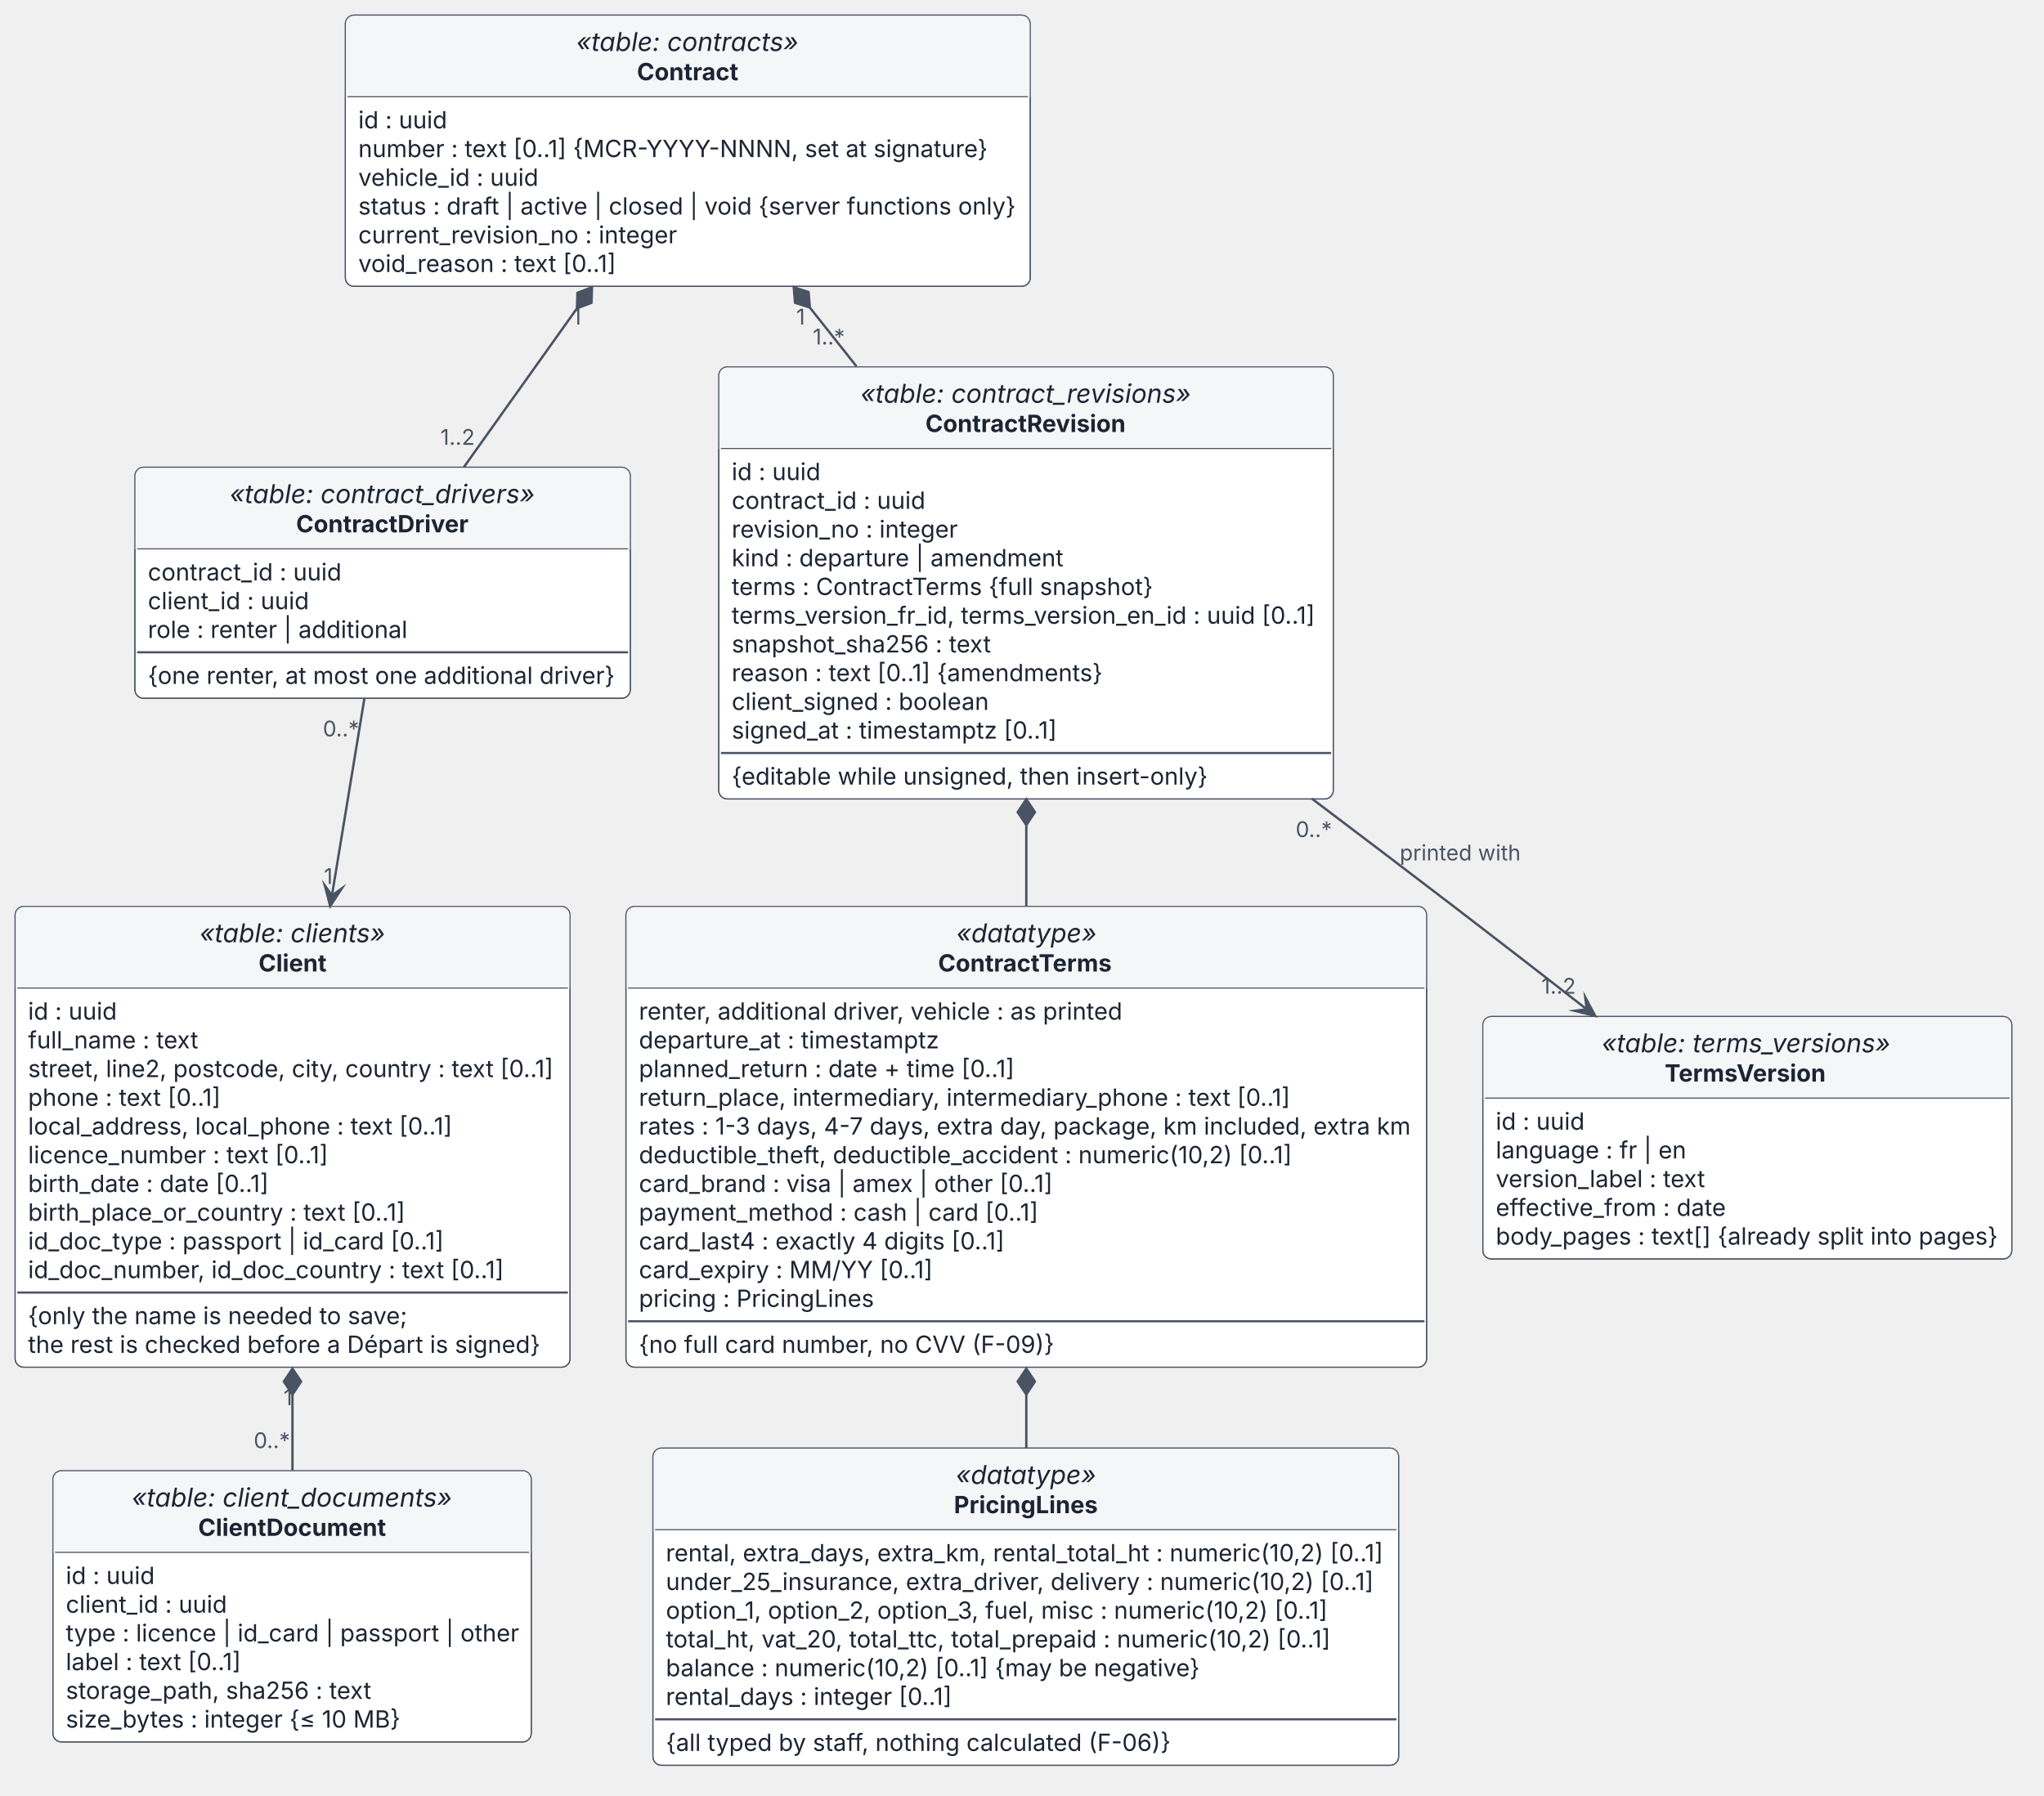
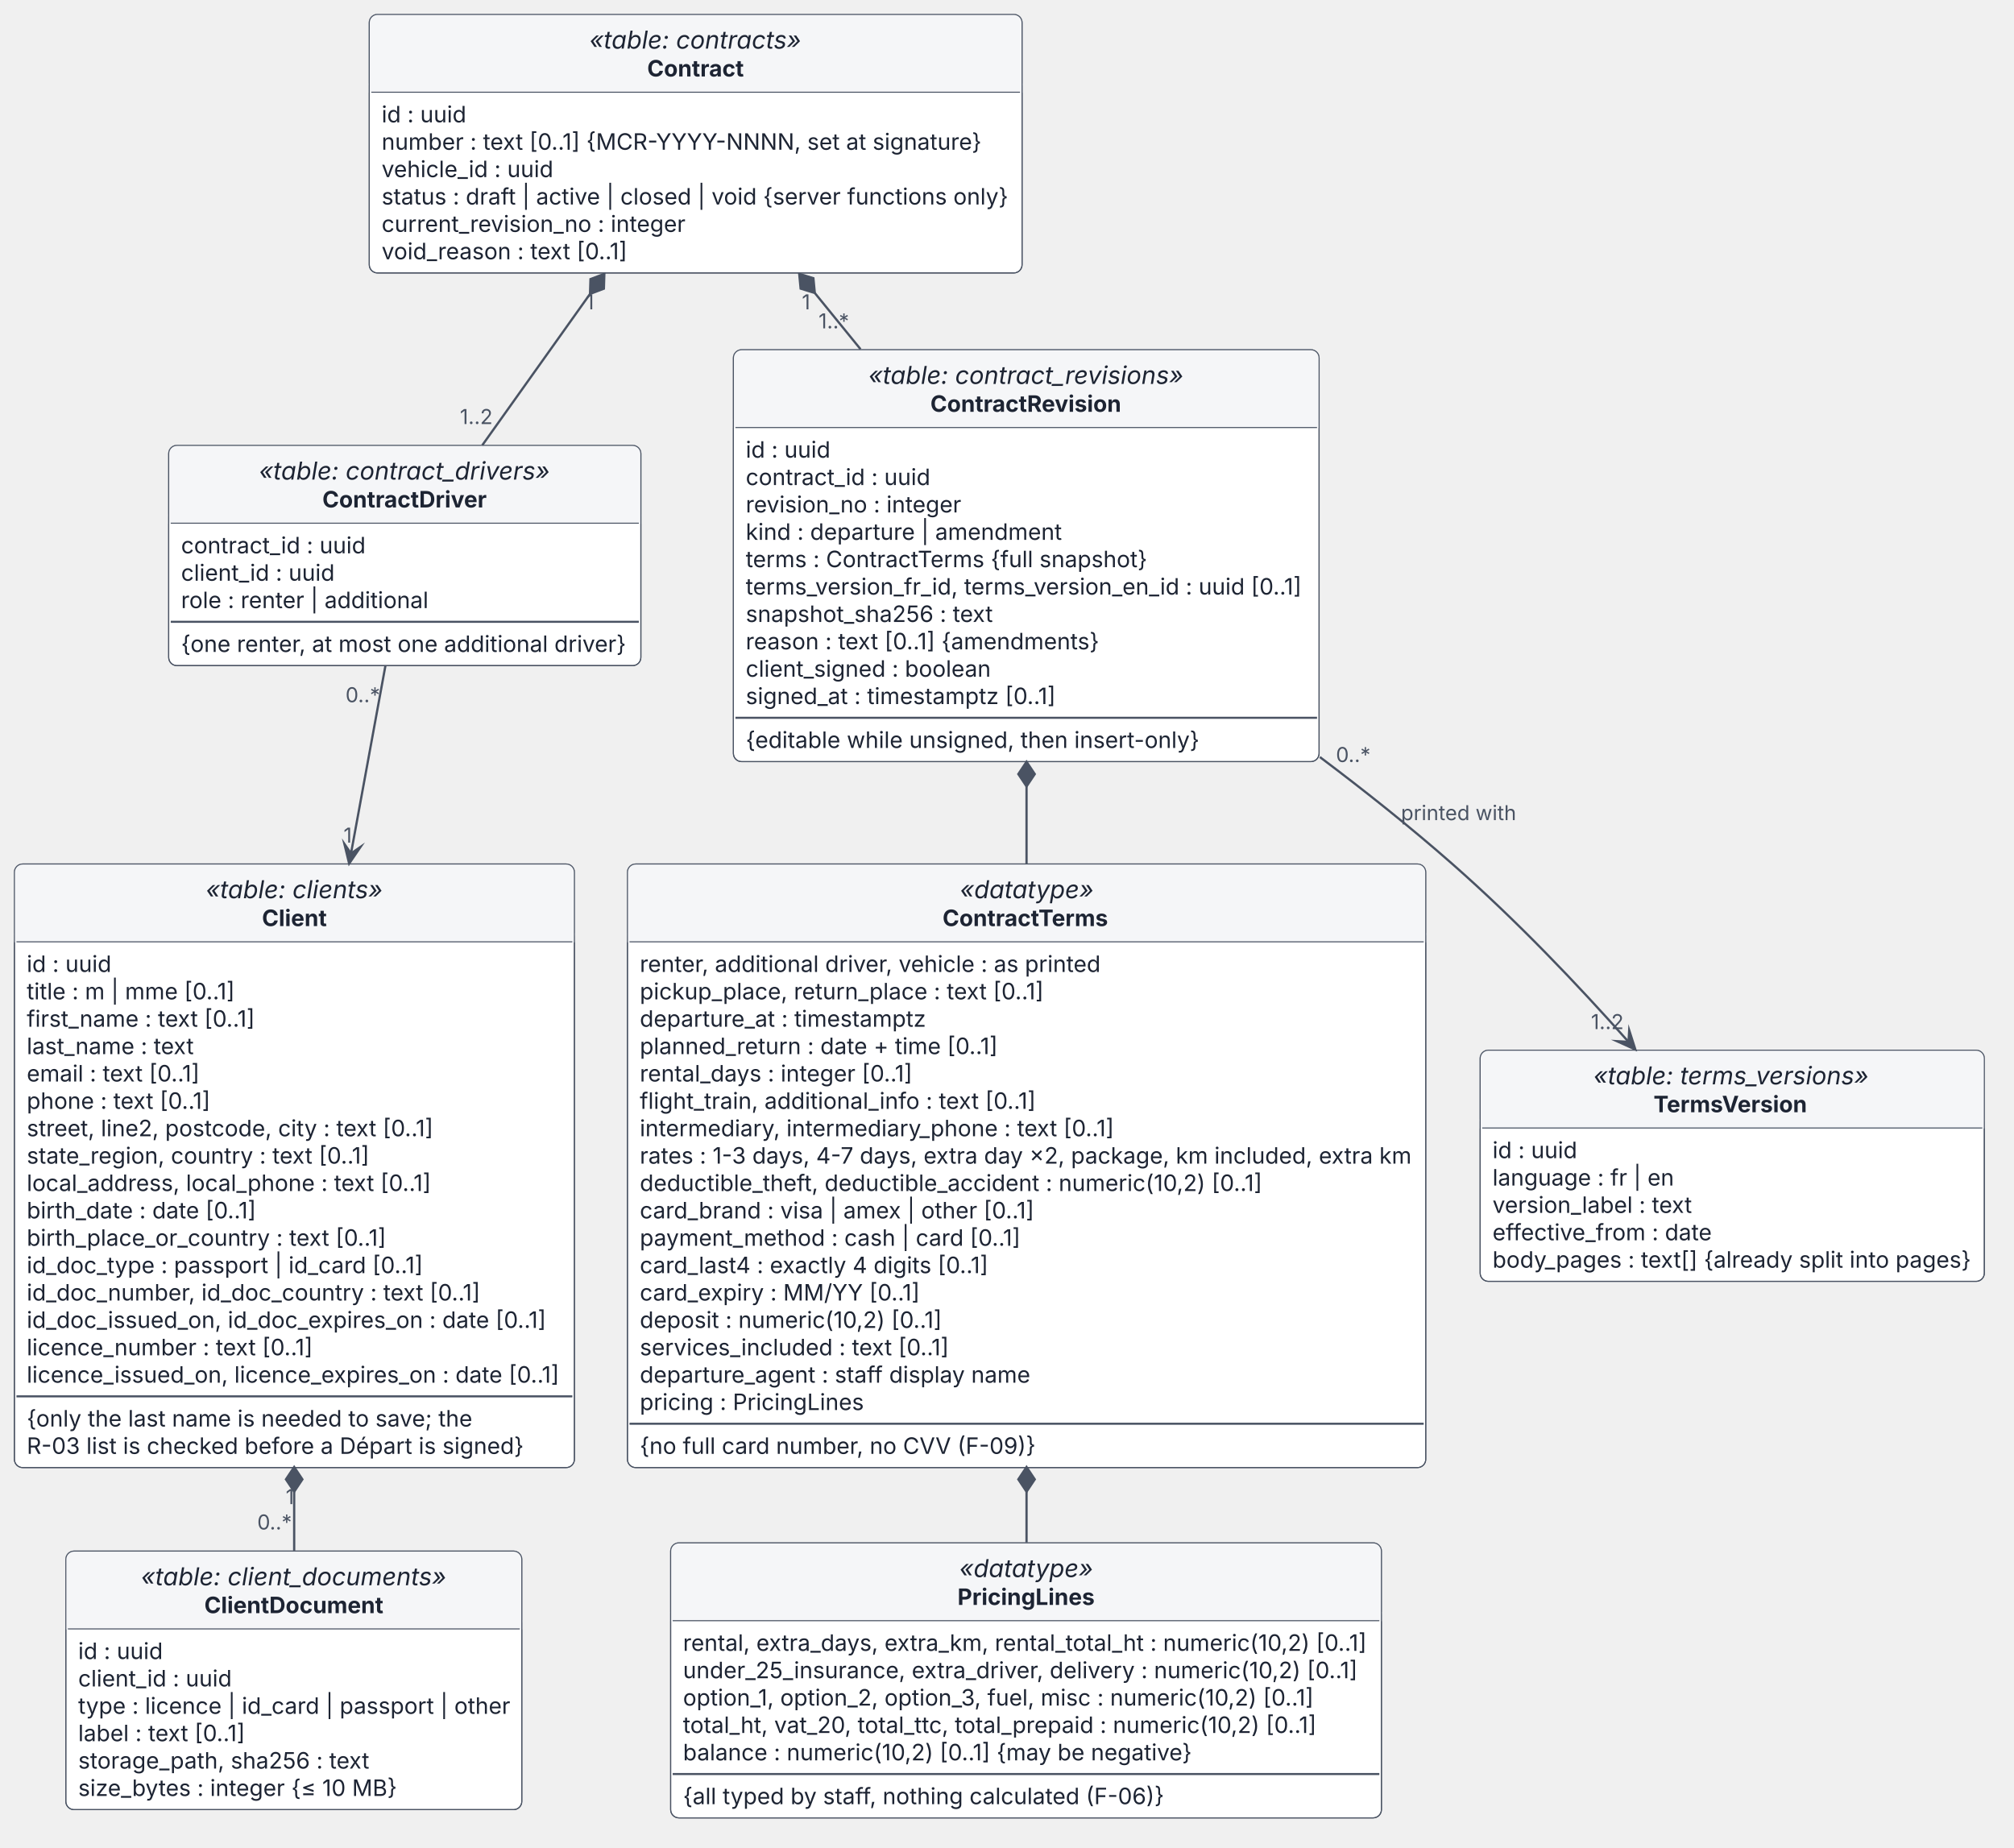
- <svg xmlns="http://www.w3.org/2000/svg" version="1.1" data-diagram-type="CLASS" style="width:947px;height:832px;background:#FFFFFF;" width="947px" height="832px" viewBox="0 0 947 832" zoomAndPan="magnify" preserveAspectRatio="none" contentStyleType="text/css">
+ <svg xmlns="http://www.w3.org/2000/svg" version="1.1" data-diagram-type="CLASS" style="width:979px;height:898px;background:#FFFFFF;" width="979px" height="898px" viewBox="0 0 979 898" zoomAndPan="magnify" preserveAspectRatio="none" contentStyleType="text/css">
  <defs />
  <g font-family="sans-serif" lengthAdjust="spacing">
    <g class="entity" data-qualified-name="Client" id="ent0001" data-source-line="9">
-       <rect x="7" y="420" width="257.11" height="213.544" fill="#FFF" style="stroke:#4A5363;stroke-width:0.5;" rx="4" ry="4" />
-       <rect x="7" y="420" width="257.11" height="37.829" fill="#F5F6F8" style="stroke:#F5F6F8;stroke-width:0.5;" rx="4" ry="4" />
-       <rect x="7" y="453.829" width="257.11" height="4" fill="#F5F6F8" style="stroke:#F5F6F8;stroke-width:0.5;" />
-       <rect x="7" y="420" width="257.11" height="213.544" fill="none" style="stroke:#4A5363;stroke-width:0.5;" rx="4" ry="4" />
-       <text x="92.436" y="436.625" fill="#1D2433" font-size="12" textLength="86.238" font-style="italic" font-family="Inter">«table: clients»</text>
-       <text x="119.791" y="450.176" fill="#1D2433" font-size="11" textLength="31.528" font-weight="700" font-family="Inter">Client</text>
-       <line x1="8" y1="457.829" x2="263.11" y2="457.829" style="stroke:#4A5363;stroke-width:0.5;" />
+       <rect x="7" y="420" width="272.219" height="293.401" fill="#FFF" style="stroke:#4A5363;stroke-width:0.5;" rx="4" ry="4" />
+       <rect x="7" y="420" width="272.219" height="37.829" fill="#F5F6F8" style="stroke:#F5F6F8;stroke-width:0.5;" rx="4" ry="4" />
+       <rect x="7" y="453.829" width="272.219" height="4" fill="#F5F6F8" style="stroke:#F5F6F8;stroke-width:0.5;" />
+       <rect x="7" y="420" width="272.219" height="293.401" fill="none" style="stroke:#4A5363;stroke-width:0.5;" rx="4" ry="4" />
+       <text x="99.99" y="436.625" fill="#1D2433" font-size="12" textLength="86.238" font-style="italic" font-family="Inter">«table: clients»</text>
+       <text x="127.345" y="450.176" fill="#1D2433" font-size="11" textLength="31.528" font-weight="700" font-family="Inter">Client</text>
+       <line x1="8" y1="457.829" x2="278.219" y2="457.829" style="stroke:#4A5363;stroke-width:0.5;" />
      <text x="13" y="472.485" fill="#1D2433" font-size="11" textLength="41.164" font-family="Inter">id : uuid</text>
-       <text x="13" y="485.795" fill="#1D2433" font-size="11" textLength="78.617" font-family="Inter">full_name : text</text>
-       <text x="13" y="499.104" fill="#1D2433" font-size="11" textLength="245.11" font-family="Inter">street, line2, postcode, city, country : text [0..1]</text>
-       <text x="13" y="512.414" fill="#1D2433" font-size="11" textLength="90.589" font-family="Inter">phone : text [0..1]</text>
-       <text x="13" y="525.724" fill="#1D2433" font-size="11" textLength="197.468" font-family="Inter">local_address, local_phone : text [0..1]</text>
-       <text x="13" y="539.033" fill="#1D2433" font-size="11" textLength="140.008" font-family="Inter">licence_number : text [0..1]</text>
-       <text x="13" y="552.343" fill="#1D2433" font-size="11" textLength="112.734" font-family="Inter">birth_date : date [0..1]</text>
-       <text x="13" y="565.652" fill="#1D2433" font-size="11" textLength="175.35" font-family="Inter">birth_place_or_country : text [0..1]</text>
-       <text x="13" y="578.962" fill="#1D2433" font-size="11" textLength="193.397" font-family="Inter">id_doc_type : passport | id_card [0..1]</text>
-       <text x="13" y="592.271" fill="#1D2433" font-size="11" textLength="221.934" font-family="Inter">id_doc_number, id_doc_country : text [0..1]</text>
-       <line x1="8" y1="598.925" x2="263.11" y2="598.925" style="stroke:#4A5363;stroke-width:1;" />
-       <text x="13" y="613.581" fill="#1D2433" font-size="11" textLength="176.204" font-family="Inter">{only the name is needed to save;</text>
-       <text x="13" y="626.891" fill="#1D2433" font-size="11" textLength="237.939" font-family="Inter">the rest is checked before a Départ is signed}</text>
+       <text x="13" y="485.795" fill="#1D2433" font-size="11" textLength="102.33" font-family="Inter">title : m | mme [0..1]</text>
+       <text x="13" y="499.104" fill="#1D2433" font-size="11" textLength="111.864" font-family="Inter">first_name : text [0..1]</text>
+       <text x="13" y="512.414" fill="#1D2433" font-size="11" textLength="80.958" font-family="Inter">last_name : text</text>
+       <text x="13" y="525.724" fill="#1D2433" font-size="11" textLength="85.395" font-family="Inter">email : text [0..1]</text>
+       <text x="13" y="539.033" fill="#1D2433" font-size="11" textLength="90.589" font-family="Inter">phone : text [0..1]</text>
+       <text x="13" y="552.343" fill="#1D2433" font-size="11" textLength="199.042" font-family="Inter">street, line2, postcode, city : text [0..1]</text>
+       <text x="13" y="565.652" fill="#1D2433" font-size="11" textLength="167.578" font-family="Inter">state_region, country : text [0..1]</text>
+       <text x="13" y="578.962" fill="#1D2433" font-size="11" textLength="197.468" font-family="Inter">local_address, local_phone : text [0..1]</text>
+       <text x="13" y="592.271" fill="#1D2433" font-size="11" textLength="112.734" font-family="Inter">birth_date : date [0..1]</text>
+       <text x="13" y="605.581" fill="#1D2433" font-size="11" textLength="175.35" font-family="Inter">birth_place_or_country : text [0..1]</text>
+       <text x="13" y="618.891" fill="#1D2433" font-size="11" textLength="193.397" font-family="Inter">id_doc_type : passport | id_card [0..1]</text>
+       <text x="13" y="632.2" fill="#1D2433" font-size="11" textLength="221.934" font-family="Inter">id_doc_number, id_doc_country : text [0..1]</text>
+       <text x="13" y="645.51" fill="#1D2433" font-size="11" textLength="253.838" font-family="Inter">id_doc_issued_on, id_doc_expires_on : date [0..1]</text>
+       <text x="13" y="658.819" fill="#1D2433" font-size="11" textLength="140.008" font-family="Inter">licence_number : text [0..1]</text>
+       <text x="13" y="672.129" fill="#1D2433" font-size="11" textLength="260.219" font-family="Inter">licence_issued_on, licence_expires_on : date [0..1]</text>
+       <line x1="8" y1="678.782" x2="278.219" y2="678.782" style="stroke:#4A5363;stroke-width:1;" />
+       <text x="13" y="693.438" fill="#1D2433" font-size="11" textLength="217.153" font-family="Inter">{only the last name is needed to save; the</text>
+       <text x="13" y="706.748" fill="#1D2433" font-size="11" textLength="242.07" font-family="Inter">R-03 list is checked before a Départ is signed}</text>
    </g>
-     <g class="entity" data-qualified-name="ClientDocument" id="ent0002" data-source-line="25">
-       <rect x="24.5" y="681.5" width="221.645" height="125.687" fill="#FFF" style="stroke:#4A5363;stroke-width:0.5;" rx="4" ry="4" />
-       <rect x="24.5" y="681.5" width="221.645" height="37.829" fill="#F5F6F8" style="stroke:#F5F6F8;stroke-width:0.5;" rx="4" ry="4" />
-       <rect x="24.5" y="715.329" width="221.645" height="4" fill="#F5F6F8" style="stroke:#F5F6F8;stroke-width:0.5;" />
-       <rect x="24.5" y="681.5" width="221.645" height="125.687" fill="none" style="stroke:#4A5363;stroke-width:0.5;" rx="4" ry="4" />
-       <text x="60.981" y="698.125" fill="#1D2433" font-size="12" textLength="148.682" font-style="italic" font-family="Inter">«table: client_documents»</text>
-       <text x="91.819" y="711.676" fill="#1D2433" font-size="11" textLength="87.006" font-weight="700" font-family="Inter">ClientDocument</text>
-       <line x1="25.5" y1="719.329" x2="245.145" y2="719.329" style="stroke:#4A5363;stroke-width:0.5;" />
-       <text x="30.5" y="733.985" fill="#1D2433" font-size="11" textLength="41.164" font-family="Inter">id : uuid</text>
-       <text x="30.5" y="747.295" fill="#1D2433" font-size="11" textLength="74.304" font-family="Inter">client_id : uuid</text>
-       <text x="30.5" y="760.604" fill="#1D2433" font-size="11" textLength="209.645" font-family="Inter">type : licence | id_card | passport | other</text>
-       <text x="30.5" y="773.914" fill="#1D2433" font-size="11" textLength="82.495" font-family="Inter">label : text [0..1]</text>
-       <text x="30.5" y="787.224" fill="#1D2433" font-size="11" textLength="141.448" font-family="Inter">storage_path, sha256 : text</text>
-       <text x="30.5" y="800.533" fill="#1D2433" font-size="11" textLength="155.026" font-family="Inter">size_bytes : integer {≤ 10 MB}</text>
+     <g class="entity" data-qualified-name="ClientDocument" id="ent0002" data-source-line="31">
+       <rect x="32" y="754" width="221.645" height="125.687" fill="#FFF" style="stroke:#4A5363;stroke-width:0.5;" rx="4" ry="4" />
+       <rect x="32" y="754" width="221.645" height="37.829" fill="#F5F6F8" style="stroke:#F5F6F8;stroke-width:0.5;" rx="4" ry="4" />
+       <rect x="32" y="787.829" width="221.645" height="4" fill="#F5F6F8" style="stroke:#F5F6F8;stroke-width:0.5;" />
+       <rect x="32" y="754" width="221.645" height="125.687" fill="none" style="stroke:#4A5363;stroke-width:0.5;" rx="4" ry="4" />
+       <text x="68.481" y="770.625" fill="#1D2433" font-size="12" textLength="148.682" font-style="italic" font-family="Inter">«table: client_documents»</text>
+       <text x="99.319" y="784.176" fill="#1D2433" font-size="11" textLength="87.006" font-weight="700" font-family="Inter">ClientDocument</text>
+       <line x1="33" y1="791.829" x2="252.645" y2="791.829" style="stroke:#4A5363;stroke-width:0.5;" />
+       <text x="38" y="806.485" fill="#1D2433" font-size="11" textLength="41.164" font-family="Inter">id : uuid</text>
+       <text x="38" y="819.795" fill="#1D2433" font-size="11" textLength="74.304" font-family="Inter">client_id : uuid</text>
+       <text x="38" y="833.104" fill="#1D2433" font-size="11" textLength="209.645" font-family="Inter">type : licence | id_card | passport | other</text>
+       <text x="38" y="846.414" fill="#1D2433" font-size="11" textLength="82.495" font-family="Inter">label : text [0..1]</text>
+       <text x="38" y="859.724" fill="#1D2433" font-size="11" textLength="141.448" font-family="Inter">storage_path, sha256 : text</text>
+       <text x="38" y="873.033" fill="#1D2433" font-size="11" textLength="155.026" font-family="Inter">size_bytes : integer {≤ 10 MB}</text>
    </g>
-     <g class="entity" data-qualified-name="Contract" id="ent0003" data-source-line="34">
-       <rect x="160" y="7" width="317.32" height="125.687" fill="#FFF" style="stroke:#4A5363;stroke-width:0.5;" rx="4" ry="4" />
-       <rect x="160" y="7" width="317.32" height="37.829" fill="#F5F6F8" style="stroke:#F5F6F8;stroke-width:0.5;" rx="4" ry="4" />
-       <rect x="160" y="40.829" width="317.32" height="4" fill="#F5F6F8" style="stroke:#F5F6F8;stroke-width:0.5;" />
-       <rect x="160" y="7" width="317.32" height="125.687" fill="none" style="stroke:#4A5363;stroke-width:0.5;" rx="4" ry="4" />
-       <text x="266.96" y="23.625" fill="#1D2433" font-size="12" textLength="103.4" font-style="italic" font-family="Inter">«table: contracts»</text>
-       <text x="295.097" y="37.176" fill="#1D2433" font-size="11" textLength="47.126" font-weight="700" font-family="Inter">Contract</text>
-       <line x1="161" y1="44.829" x2="476.32" y2="44.829" style="stroke:#4A5363;stroke-width:0.5;" />
-       <text x="166" y="59.485" fill="#1D2433" font-size="11" textLength="41.164" font-family="Inter">id : uuid</text>
-       <text x="166" y="72.795" fill="#1D2433" font-size="11" textLength="295.018" font-family="Inter">number : text [0..1] {MCR-YYYY-NNNN, set at signature}</text>
-       <text x="166" y="86.104" fill="#1D2433" font-size="11" textLength="83.306" font-family="Inter">vehicle_id : uuid</text>
-       <text x="166" y="99.414" fill="#1D2433" font-size="11" textLength="305.32" font-family="Inter">status : draft | active | closed | void {server functions only}</text>
-       <text x="166" y="112.724" fill="#1D2433" font-size="11" textLength="147.506" font-family="Inter">current_revision_no : integer</text>
-       <text x="166" y="126.033" fill="#1D2433" font-size="11" textLength="120.667" font-family="Inter">void_reason : text [0..1]</text>
+     <g class="entity" data-qualified-name="Contract" id="ent0003" data-source-line="40">
+       <rect x="179.5" y="7" width="317.32" height="125.687" fill="#FFF" style="stroke:#4A5363;stroke-width:0.5;" rx="4" ry="4" />
+       <rect x="179.5" y="7" width="317.32" height="37.829" fill="#F5F6F8" style="stroke:#F5F6F8;stroke-width:0.5;" rx="4" ry="4" />
+       <rect x="179.5" y="40.829" width="317.32" height="4" fill="#F5F6F8" style="stroke:#F5F6F8;stroke-width:0.5;" />
+       <rect x="179.5" y="7" width="317.32" height="125.687" fill="none" style="stroke:#4A5363;stroke-width:0.5;" rx="4" ry="4" />
+       <text x="286.46" y="23.625" fill="#1D2433" font-size="12" textLength="103.4" font-style="italic" font-family="Inter">«table: contracts»</text>
+       <text x="314.597" y="37.176" fill="#1D2433" font-size="11" textLength="47.126" font-weight="700" font-family="Inter">Contract</text>
+       <line x1="180.5" y1="44.829" x2="495.82" y2="44.829" style="stroke:#4A5363;stroke-width:0.5;" />
+       <text x="185.5" y="59.485" fill="#1D2433" font-size="11" textLength="41.164" font-family="Inter">id : uuid</text>
+       <text x="185.5" y="72.795" fill="#1D2433" font-size="11" textLength="295.018" font-family="Inter">number : text [0..1] {MCR-YYYY-NNNN, set at signature}</text>
+       <text x="185.5" y="86.104" fill="#1D2433" font-size="11" textLength="83.306" font-family="Inter">vehicle_id : uuid</text>
+       <text x="185.5" y="99.414" fill="#1D2433" font-size="11" textLength="305.32" font-family="Inter">status : draft | active | closed | void {server functions only}</text>
+       <text x="185.5" y="112.724" fill="#1D2433" font-size="11" textLength="147.506" font-family="Inter">current_revision_no : integer</text>
+       <text x="185.5" y="126.033" fill="#1D2433" font-size="11" textLength="120.667" font-family="Inter">void_reason : text [0..1]</text>
    </g>
-     <g class="entity" data-qualified-name="ContractDriver" id="ent0004" data-source-line="43">
-       <rect x="62.5" y="216.5" width="229.529" height="107.067" fill="#FFF" style="stroke:#4A5363;stroke-width:0.5;" rx="4" ry="4" />
-       <rect x="62.5" y="216.5" width="229.529" height="37.829" fill="#F5F6F8" style="stroke:#F5F6F8;stroke-width:0.5;" rx="4" ry="4" />
-       <rect x="62.5" y="250.329" width="229.529" height="4" fill="#F5F6F8" style="stroke:#F5F6F8;stroke-width:0.5;" />
-       <rect x="62.5" y="216.5" width="229.529" height="107.067" fill="none" style="stroke:#4A5363;stroke-width:0.5;" rx="4" ry="4" />
-       <text x="106.346" y="233.125" fill="#1D2433" font-size="12" textLength="141.838" font-style="italic" font-family="Inter">«table: contract_drivers»</text>
-       <text x="137.186" y="246.676" fill="#1D2433" font-size="11" textLength="80.158" font-weight="700" font-family="Inter">ContractDriver</text>
-       <line x1="63.5" y1="254.329" x2="291.029" y2="254.329" style="stroke:#4A5363;stroke-width:0.5;" />
-       <text x="68.5" y="268.985" fill="#1D2433" font-size="11" textLength="89.359" font-family="Inter">contract_id : uuid</text>
-       <text x="68.5" y="282.295" fill="#1D2433" font-size="11" textLength="74.304" font-family="Inter">client_id : uuid</text>
-       <text x="68.5" y="295.604" fill="#1D2433" font-size="11" textLength="120.731" font-family="Inter">role : renter | additional</text>
-       <line x1="63.5" y1="302.258" x2="291.029" y2="302.258" style="stroke:#4A5363;stroke-width:1;" />
-       <text x="68.5" y="316.914" fill="#1D2433" font-size="11" textLength="217.529" font-family="Inter">{one renter, at most one additional driver}</text>
+     <g class="entity" data-qualified-name="ContractDriver" id="ent0004" data-source-line="49">
+       <rect x="82" y="216.5" width="229.529" height="107.067" fill="#FFF" style="stroke:#4A5363;stroke-width:0.5;" rx="4" ry="4" />
+       <rect x="82" y="216.5" width="229.529" height="37.829" fill="#F5F6F8" style="stroke:#F5F6F8;stroke-width:0.5;" rx="4" ry="4" />
+       <rect x="82" y="250.329" width="229.529" height="4" fill="#F5F6F8" style="stroke:#F5F6F8;stroke-width:0.5;" />
+       <rect x="82" y="216.5" width="229.529" height="107.067" fill="none" style="stroke:#4A5363;stroke-width:0.5;" rx="4" ry="4" />
+       <text x="125.846" y="233.125" fill="#1D2433" font-size="12" textLength="141.838" font-style="italic" font-family="Inter">«table: contract_drivers»</text>
+       <text x="156.686" y="246.676" fill="#1D2433" font-size="11" textLength="80.158" font-weight="700" font-family="Inter">ContractDriver</text>
+       <line x1="83" y1="254.329" x2="310.529" y2="254.329" style="stroke:#4A5363;stroke-width:0.5;" />
+       <text x="88" y="268.985" fill="#1D2433" font-size="11" textLength="89.359" font-family="Inter">contract_id : uuid</text>
+       <text x="88" y="282.295" fill="#1D2433" font-size="11" textLength="74.304" font-family="Inter">client_id : uuid</text>
+       <text x="88" y="295.604" fill="#1D2433" font-size="11" textLength="120.731" font-family="Inter">role : renter | additional</text>
+       <line x1="83" y1="302.258" x2="310.529" y2="302.258" style="stroke:#4A5363;stroke-width:1;" />
+       <text x="88" y="316.914" fill="#1D2433" font-size="11" textLength="217.529" font-family="Inter">{one renter, at most one additional driver}</text>
    </g>
-     <g class="entity" data-qualified-name="ContractRevision" id="ent0005" data-source-line="51">
-       <rect x="333" y="170" width="284.712" height="200.234" fill="#FFF" style="stroke:#4A5363;stroke-width:0.5;" rx="4" ry="4" />
-       <rect x="333" y="170" width="284.712" height="37.829" fill="#F5F6F8" style="stroke:#F5F6F8;stroke-width:0.5;" rx="4" ry="4" />
-       <rect x="333" y="203.829" width="284.712" height="4" fill="#F5F6F8" style="stroke:#F5F6F8;stroke-width:0.5;" />
-       <rect x="333" y="170" width="284.712" height="200.234" fill="none" style="stroke:#4A5363;stroke-width:0.5;" rx="4" ry="4" />
-       <text x="398.607" y="186.625" fill="#1D2433" font-size="12" textLength="153.498" font-style="italic" font-family="Inter">«table: contract_revisions»</text>
-       <text x="428.748" y="200.176" fill="#1D2433" font-size="11" textLength="93.215" font-weight="700" font-family="Inter">ContractRevision</text>
-       <line x1="334" y1="207.829" x2="616.712" y2="207.829" style="stroke:#4A5363;stroke-width:0.5;" />
-       <text x="339" y="222.485" fill="#1D2433" font-size="11" textLength="41.164" font-family="Inter">id : uuid</text>
-       <text x="339" y="235.795" fill="#1D2433" font-size="11" textLength="89.359" font-family="Inter">contract_id : uuid</text>
-       <text x="339" y="249.104" fill="#1D2433" font-size="11" textLength="104.908" font-family="Inter">revision_no : integer</text>
-       <text x="339" y="262.414" fill="#1D2433" font-size="11" textLength="153.603" font-family="Inter">kind : departure | amendment</text>
-       <text x="339" y="275.724" fill="#1D2433" font-size="11" textLength="196.168" font-family="Inter">terms : ContractTerms {full snapshot}</text>
-       <text x="339" y="289.033" fill="#1D2433" font-size="11" textLength="272.712" font-family="Inter">terms_version_fr_id, terms_version_en_id : uuid [0..1]</text>
-       <text x="339" y="302.343" fill="#1D2433" font-size="11" textLength="120.415" font-family="Inter">snapshot_sha256 : text</text>
-       <text x="339" y="315.652" fill="#1D2433" font-size="11" textLength="173.357" font-family="Inter">reason : text [0..1] {amendments}</text>
-       <text x="339" y="328.962" fill="#1D2433" font-size="11" textLength="119.04" font-family="Inter">client_signed : boolean</text>
-       <text x="339" y="342.271" fill="#1D2433" font-size="11" textLength="151.819" font-family="Inter">signed_at : timestamptz [0..1]</text>
-       <line x1="334" y1="348.925" x2="616.712" y2="348.925" style="stroke:#4A5363;stroke-width:1;" />
-       <text x="339" y="363.581" fill="#1D2433" font-size="11" textLength="220.575" font-family="Inter">{editable while unsigned, then insert-only}</text>
+     <g class="entity" data-qualified-name="ContractRevision" id="ent0005" data-source-line="57">
+       <rect x="356.5" y="170" width="284.712" height="200.234" fill="#FFF" style="stroke:#4A5363;stroke-width:0.5;" rx="4" ry="4" />
+       <rect x="356.5" y="170" width="284.712" height="37.829" fill="#F5F6F8" style="stroke:#F5F6F8;stroke-width:0.5;" rx="4" ry="4" />
+       <rect x="356.5" y="203.829" width="284.712" height="4" fill="#F5F6F8" style="stroke:#F5F6F8;stroke-width:0.5;" />
+       <rect x="356.5" y="170" width="284.712" height="200.234" fill="none" style="stroke:#4A5363;stroke-width:0.5;" rx="4" ry="4" />
+       <text x="422.107" y="186.625" fill="#1D2433" font-size="12" textLength="153.498" font-style="italic" font-family="Inter">«table: contract_revisions»</text>
+       <text x="452.248" y="200.176" fill="#1D2433" font-size="11" textLength="93.215" font-weight="700" font-family="Inter">ContractRevision</text>
+       <line x1="357.5" y1="207.829" x2="640.212" y2="207.829" style="stroke:#4A5363;stroke-width:0.5;" />
+       <text x="362.5" y="222.485" fill="#1D2433" font-size="11" textLength="41.164" font-family="Inter">id : uuid</text>
+       <text x="362.5" y="235.795" fill="#1D2433" font-size="11" textLength="89.359" font-family="Inter">contract_id : uuid</text>
+       <text x="362.5" y="249.104" fill="#1D2433" font-size="11" textLength="104.908" font-family="Inter">revision_no : integer</text>
+       <text x="362.5" y="262.414" fill="#1D2433" font-size="11" textLength="153.603" font-family="Inter">kind : departure | amendment</text>
+       <text x="362.5" y="275.724" fill="#1D2433" font-size="11" textLength="196.168" font-family="Inter">terms : ContractTerms {full snapshot}</text>
+       <text x="362.5" y="289.033" fill="#1D2433" font-size="11" textLength="272.712" font-family="Inter">terms_version_fr_id, terms_version_en_id : uuid [0..1]</text>
+       <text x="362.5" y="302.343" fill="#1D2433" font-size="11" textLength="120.415" font-family="Inter">snapshot_sha256 : text</text>
+       <text x="362.5" y="315.652" fill="#1D2433" font-size="11" textLength="173.357" font-family="Inter">reason : text [0..1] {amendments}</text>
+       <text x="362.5" y="328.962" fill="#1D2433" font-size="11" textLength="119.04" font-family="Inter">client_signed : boolean</text>
+       <text x="362.5" y="342.271" fill="#1D2433" font-size="11" textLength="151.819" font-family="Inter">signed_at : timestamptz [0..1]</text>
+       <line x1="357.5" y1="348.925" x2="640.212" y2="348.925" style="stroke:#4A5363;stroke-width:1;" />
+       <text x="362.5" y="363.581" fill="#1D2433" font-size="11" textLength="220.575" font-family="Inter">{editable while unsigned, then insert-only}</text>
    </g>
-     <g class="entity" data-qualified-name="ContractTerms" id="ent0006" data-source-line="66">
-       <rect x="290" y="420" width="370.972" height="213.544" fill="#FFF" style="stroke:#4A5363;stroke-width:0.5;" rx="4" ry="4" />
-       <rect x="290" y="420" width="370.972" height="37.829" fill="#F5F6F8" style="stroke:#F5F6F8;stroke-width:0.5;" rx="4" ry="4" />
-       <rect x="290" y="453.829" width="370.972" height="4" fill="#F5F6F8" style="stroke:#F5F6F8;stroke-width:0.5;" />
-       <rect x="290" y="420" width="370.972" height="213.544" fill="none" style="stroke:#4A5363;stroke-width:0.5;" rx="4" ry="4" />
-       <text x="443.01" y="436.625" fill="#1D2433" font-size="12" textLength="64.951" font-style="italic" font-family="Inter">«datatype»</text>
-       <text x="434.636" y="450.176" fill="#1D2433" font-size="11" textLength="81.7" font-weight="700" font-family="Inter">ContractTerms</text>
-       <line x1="291" y1="457.829" x2="659.972" y2="457.829" style="stroke:#4A5363;stroke-width:0.5;" />
-       <text x="296" y="472.485" fill="#1D2433" font-size="11" textLength="225.957" font-family="Inter">renter, additional driver, vehicle : as printed</text>
-       <text x="296" y="485.795" fill="#1D2433" font-size="11" textLength="138.945" font-family="Inter">departure_at : timestamptz</text>
-       <text x="296" y="499.104" fill="#1D2433" font-size="11" textLength="174.963" font-family="Inter">planned_return : date + time [0..1]</text>
-       <text x="296" y="512.414" fill="#1D2433" font-size="11" textLength="303.247" font-family="Inter">return_place, intermediary, intermediary_phone : text [0..1]</text>
-       <text x="296" y="525.724" fill="#1D2433" font-size="11" textLength="358.972" font-family="Inter">rates : 1-3 days, 4-7 days, extra day, package, km included, extra km</text>
-       <text x="296" y="539.033" fill="#1D2433" font-size="11" textLength="304.315" font-family="Inter">deductible_theft, deductible_accident : numeric(10,2) [0..1]</text>
-       <text x="296" y="552.343" fill="#1D2433" font-size="11" textLength="192.871" font-family="Inter">card_brand : visa | amex | other [0..1]</text>
-       <text x="296" y="565.652" fill="#1D2433" font-size="11" textLength="185.92" font-family="Inter">payment_method : cash | card [0..1]</text>
-       <text x="296" y="578.962" fill="#1D2433" font-size="11" textLength="170.763" font-family="Inter">card_last4 : exactly 4 digits [0..1]</text>
-       <text x="296" y="592.271" fill="#1D2433" font-size="11" textLength="137.489" font-family="Inter">card_expiry : MM/YY [0..1]</text>
-       <text x="296" y="605.581" fill="#1D2433" font-size="11" textLength="108.716" font-family="Inter">pricing : PricingLines</text>
-       <line x1="291" y1="612.234" x2="659.972" y2="612.234" style="stroke:#4A5363;stroke-width:1;" />
-       <text x="296" y="626.891" fill="#1D2433" font-size="11" textLength="193.021" font-family="Inter">{no full card number, no CVV (F-09)}</text>
+     <g class="entity" data-qualified-name="ContractTerms" id="ent0006" data-source-line="72">
+       <rect x="305" y="420" width="388.052" height="293.401" fill="#FFF" style="stroke:#4A5363;stroke-width:0.5;" rx="4" ry="4" />
+       <rect x="305" y="420" width="388.052" height="37.829" fill="#F5F6F8" style="stroke:#F5F6F8;stroke-width:0.5;" rx="4" ry="4" />
+       <rect x="305" y="453.829" width="388.052" height="4" fill="#F5F6F8" style="stroke:#F5F6F8;stroke-width:0.5;" />
+       <rect x="305" y="420" width="388.052" height="293.401" fill="none" style="stroke:#4A5363;stroke-width:0.5;" rx="4" ry="4" />
+       <text x="466.55" y="436.625" fill="#1D2433" font-size="12" textLength="64.951" font-style="italic" font-family="Inter">«datatype»</text>
+       <text x="458.176" y="450.176" fill="#1D2433" font-size="11" textLength="81.7" font-weight="700" font-family="Inter">ContractTerms</text>
+       <line x1="306" y1="457.829" x2="692.052" y2="457.829" style="stroke:#4A5363;stroke-width:0.5;" />
+       <text x="311" y="472.485" fill="#1D2433" font-size="11" textLength="225.957" font-family="Inter">renter, additional driver, vehicle : as printed</text>
+       <text x="311" y="485.795" fill="#1D2433" font-size="11" textLength="196.942" font-family="Inter">pickup_place, return_place : text [0..1]</text>
+       <text x="311" y="499.104" fill="#1D2433" font-size="11" textLength="138.945" font-family="Inter">departure_at : timestamptz</text>
+       <text x="311" y="512.414" fill="#1D2433" font-size="11" textLength="174.963" font-family="Inter">planned_return : date + time [0..1]</text>
+       <text x="311" y="525.724" fill="#1D2433" font-size="11" textLength="134.111" font-family="Inter">rental_days : integer [0..1]</text>
+       <text x="311" y="539.033" fill="#1D2433" font-size="11" textLength="193.805" font-family="Inter">flight_train, additional_info : text [0..1]</text>
+       <text x="311" y="552.343" fill="#1D2433" font-size="11" textLength="232.396" font-family="Inter">intermediary, intermediary_phone : text [0..1]</text>
+       <text x="311" y="565.652" fill="#1D2433" font-size="11" textLength="376.052" font-family="Inter">rates : 1-3 days, 4-7 days, extra day ×2, package, km included, extra km</text>
+       <text x="311" y="578.962" fill="#1D2433" font-size="11" textLength="304.315" font-family="Inter">deductible_theft, deductible_accident : numeric(10,2) [0..1]</text>
+       <text x="311" y="592.271" fill="#1D2433" font-size="11" textLength="192.871" font-family="Inter">card_brand : visa | amex | other [0..1]</text>
+       <text x="311" y="605.581" fill="#1D2433" font-size="11" textLength="185.92" font-family="Inter">payment_method : cash | card [0..1]</text>
+       <text x="311" y="618.891" fill="#1D2433" font-size="11" textLength="170.763" font-family="Inter">card_last4 : exactly 4 digits [0..1]</text>
+       <text x="311" y="632.2" fill="#1D2433" font-size="11" textLength="137.489" font-family="Inter">card_expiry : MM/YY [0..1]</text>
+       <text x="311" y="645.51" fill="#1D2433" font-size="11" textLength="148.231" font-family="Inter">deposit : numeric(10,2) [0..1]</text>
+       <text x="311" y="658.819" fill="#1D2433" font-size="11" textLength="151.067" font-family="Inter">services_included : text [0..1]</text>
+       <text x="311" y="672.129" fill="#1D2433" font-size="11" textLength="190.266" font-family="Inter">departure_agent : staff display name</text>
+       <text x="311" y="685.438" fill="#1D2433" font-size="11" textLength="108.716" font-family="Inter">pricing : PricingLines</text>
+       <line x1="306" y1="692.092" x2="692.052" y2="692.092" style="stroke:#4A5363;stroke-width:1;" />
+       <text x="311" y="706.748" fill="#1D2433" font-size="11" textLength="193.021" font-family="Inter">{no full card number, no CVV (F-09)}</text>
    </g>
-     <g class="entity" data-qualified-name="PricingLines" id="ent0007" data-source-line="82">
-       <rect x="302.5" y="671" width="345.502" height="146.996" fill="#FFF" style="stroke:#4A5363;stroke-width:0.5;" rx="4" ry="4" />
-       <rect x="302.5" y="671" width="345.502" height="37.829" fill="#F5F6F8" style="stroke:#F5F6F8;stroke-width:0.5;" rx="4" ry="4" />
-       <rect x="302.5" y="704.829" width="345.502" height="4" fill="#F5F6F8" style="stroke:#F5F6F8;stroke-width:0.5;" />
-       <rect x="302.5" y="671" width="345.502" height="146.996" fill="none" style="stroke:#4A5363;stroke-width:0.5;" rx="4" ry="4" />
-       <text x="442.775" y="687.625" fill="#1D2433" font-size="12" textLength="64.951" font-style="italic" font-family="Inter">«datatype»</text>
-       <text x="441.95" y="701.176" fill="#1D2433" font-size="11" textLength="66.602" font-weight="700" font-family="Inter">PricingLines</text>
-       <line x1="303.5" y1="708.829" x2="647.002" y2="708.829" style="stroke:#4A5363;stroke-width:0.5;" />
-       <text x="308.5" y="723.485" fill="#1D2433" font-size="11" textLength="333.502" font-family="Inter">rental, extra_days, extra_km, rental_total_ht : numeric(10,2) [0..1]</text>
-       <text x="308.5" y="736.795" fill="#1D2433" font-size="11" textLength="329.941" font-family="Inter">under_25_insurance, extra_driver, delivery : numeric(10,2) [0..1]</text>
-       <text x="308.5" y="750.104" fill="#1D2433" font-size="11" textLength="309.869" font-family="Inter">option_1, option_2, option_3, fuel, misc : numeric(10,2) [0..1]</text>
-       <text x="308.5" y="763.414" fill="#1D2433" font-size="11" textLength="309.23" font-family="Inter">total_ht, vat_20, total_ttc, total_prepaid : numeric(10,2) [0..1]</text>
-       <text x="308.5" y="776.724" fill="#1D2433" font-size="11" textLength="249.127" font-family="Inter">balance : numeric(10,2) [0..1] {may be negative}</text>
-       <text x="308.5" y="790.033" fill="#1D2433" font-size="11" textLength="134.111" font-family="Inter">rental_days : integer [0..1]</text>
-       <line x1="303.5" y1="796.687" x2="647.002" y2="796.687" style="stroke:#4A5363;stroke-width:1;" />
-       <text x="308.5" y="811.343" fill="#1D2433" font-size="11" textLength="234.867" font-family="Inter">{all typed by staff, nothing calculated (F-06)}</text>
+     <g class="entity" data-qualified-name="PricingLines" id="ent0007" data-source-line="94">
+       <rect x="326" y="750" width="345.502" height="133.687" fill="#FFF" style="stroke:#4A5363;stroke-width:0.5;" rx="4" ry="4" />
+       <rect x="326" y="750" width="345.502" height="37.829" fill="#F5F6F8" style="stroke:#F5F6F8;stroke-width:0.5;" rx="4" ry="4" />
+       <rect x="326" y="783.829" width="345.502" height="4" fill="#F5F6F8" style="stroke:#F5F6F8;stroke-width:0.5;" />
+       <rect x="326" y="750" width="345.502" height="133.687" fill="none" style="stroke:#4A5363;stroke-width:0.5;" rx="4" ry="4" />
+       <text x="466.275" y="766.625" fill="#1D2433" font-size="12" textLength="64.951" font-style="italic" font-family="Inter">«datatype»</text>
+       <text x="465.45" y="780.176" fill="#1D2433" font-size="11" textLength="66.602" font-weight="700" font-family="Inter">PricingLines</text>
+       <line x1="327" y1="787.829" x2="670.502" y2="787.829" style="stroke:#4A5363;stroke-width:0.5;" />
+       <text x="332" y="802.485" fill="#1D2433" font-size="11" textLength="333.502" font-family="Inter">rental, extra_days, extra_km, rental_total_ht : numeric(10,2) [0..1]</text>
+       <text x="332" y="815.795" fill="#1D2433" font-size="11" textLength="329.941" font-family="Inter">under_25_insurance, extra_driver, delivery : numeric(10,2) [0..1]</text>
+       <text x="332" y="829.104" fill="#1D2433" font-size="11" textLength="309.869" font-family="Inter">option_1, option_2, option_3, fuel, misc : numeric(10,2) [0..1]</text>
+       <text x="332" y="842.414" fill="#1D2433" font-size="11" textLength="309.23" font-family="Inter">total_ht, vat_20, total_ttc, total_prepaid : numeric(10,2) [0..1]</text>
+       <text x="332" y="855.724" fill="#1D2433" font-size="11" textLength="249.127" font-family="Inter">balance : numeric(10,2) [0..1] {may be negative}</text>
+       <line x1="327" y1="862.377" x2="670.502" y2="862.377" style="stroke:#4A5363;stroke-width:1;" />
+       <text x="332" y="877.033" fill="#1D2433" font-size="11" textLength="234.867" font-family="Inter">{all typed by staff, nothing calculated (F-06)}</text>
    </g>
-     <g class="entity" data-qualified-name="TermsVersion" id="ent0008" data-source-line="93">
-       <rect x="687" y="471" width="245.084" height="112.377" fill="#FFF" style="stroke:#4A5363;stroke-width:0.5;" rx="4" ry="4" />
-       <rect x="687" y="471" width="245.084" height="37.829" fill="#F5F6F8" style="stroke:#F5F6F8;stroke-width:0.5;" rx="4" ry="4" />
-       <rect x="687" y="504.829" width="245.084" height="4" fill="#F5F6F8" style="stroke:#F5F6F8;stroke-width:0.5;" />
-       <rect x="687" y="471" width="245.084" height="112.377" fill="none" style="stroke:#4A5363;stroke-width:0.5;" rx="4" ry="4" />
-       <text x="742.036" y="487.625" fill="#1D2433" font-size="12" textLength="135.012" font-style="italic" font-family="Inter">«table: terms_versions»</text>
-       <text x="771.265" y="501.176" fill="#1D2433" font-size="11" textLength="76.554" font-weight="700" font-family="Inter">TermsVersion</text>
-       <line x1="688" y1="508.829" x2="931.084" y2="508.829" style="stroke:#4A5363;stroke-width:0.5;" />
-       <text x="693" y="523.485" fill="#1D2433" font-size="11" textLength="41.164" font-family="Inter">id : uuid</text>
-       <text x="693" y="536.795" fill="#1D2433" font-size="11" textLength="88.252" font-family="Inter">language : fr | en</text>
-       <text x="693" y="550.104" fill="#1D2433" font-size="11" textLength="96.943" font-family="Inter">version_label : text</text>
-       <text x="693" y="563.414" fill="#1D2433" font-size="11" textLength="107.852" font-family="Inter">effective_from : date</text>
-       <text x="693" y="576.724" fill="#1D2433" font-size="11" textLength="233.084" font-family="Inter">body_pages : text[] {already split into pages}</text>
+     <g class="entity" data-qualified-name="TermsVersion" id="ent0008" data-source-line="104">
+       <rect x="719.5" y="510.5" width="245.084" height="112.377" fill="#FFF" style="stroke:#4A5363;stroke-width:0.5;" rx="4" ry="4" />
+       <rect x="719.5" y="510.5" width="245.084" height="37.829" fill="#F5F6F8" style="stroke:#F5F6F8;stroke-width:0.5;" rx="4" ry="4" />
+       <rect x="719.5" y="544.329" width="245.084" height="4" fill="#F5F6F8" style="stroke:#F5F6F8;stroke-width:0.5;" />
+       <rect x="719.5" y="510.5" width="245.084" height="112.377" fill="none" style="stroke:#4A5363;stroke-width:0.5;" rx="4" ry="4" />
+       <text x="774.536" y="527.125" fill="#1D2433" font-size="12" textLength="135.012" font-style="italic" font-family="Inter">«table: terms_versions»</text>
+       <text x="803.765" y="540.676" fill="#1D2433" font-size="11" textLength="76.554" font-weight="700" font-family="Inter">TermsVersion</text>
+       <line x1="720.5" y1="548.329" x2="963.584" y2="548.329" style="stroke:#4A5363;stroke-width:0.5;" />
+       <text x="725.5" y="562.985" fill="#1D2433" font-size="11" textLength="41.164" font-family="Inter">id : uuid</text>
+       <text x="725.5" y="576.295" fill="#1D2433" font-size="11" textLength="88.252" font-family="Inter">language : fr | en</text>
+       <text x="725.5" y="589.604" fill="#1D2433" font-size="11" textLength="96.943" font-family="Inter">version_label : text</text>
+       <text x="725.5" y="602.914" fill="#1D2433" font-size="11" textLength="107.852" font-family="Inter">effective_from : date</text>
+       <text x="725.5" y="616.224" fill="#1D2433" font-size="11" textLength="233.084" font-family="Inter">body_pages : text[] {already split into pages}</text>
    </g>
-     <g class="link" data-entity-1="ent0001" data-entity-2="ent0002" id="lnk9" data-source-line="101" data-link-type="composition">
-       <path d="M135.5,646.17 C135.5,662.32 135.5,666.52 135.5,681.31" style="stroke:#4A5363;stroke-width:1.1;" fill="none" id="Client-backto-ClientDocument" codeLine="101" />
-       <polygon points="135.5,634.17,131.5,640.17,135.5,646.17,139.5,640.17,135.5,634.17" fill="#4A5363" style="stroke:#4A5363;stroke-width:1.1;stroke-linejoin:miter;stroke-miterlimit:10;" />
-       <text x="131.371" y="651.125" fill="#4A5363" font-size="10" font-family="Inter">1</text>
-       <text x="117.542" y="671.021" fill="#4A5363" font-size="10" textLength="17.08" font-family="Inter">0..*</text>
+     <g class="link" data-entity-1="ent0001" data-entity-2="ent0002" id="lnk9" data-source-line="112" data-link-type="composition">
+       <path d="M143,725.13 C143,739.33 143,741.14 143,753.79" style="stroke:#4A5363;stroke-width:1.1;" fill="none" id="Client-backto-ClientDocument" codeLine="112" />
+       <polygon points="143,713.13,139,719.13,143,725.13,147,719.13,143,713.13" fill="#4A5363" style="stroke:#4A5363;stroke-width:1.1;stroke-linejoin:miter;stroke-miterlimit:10;" />
+       <text x="138.886" y="731.156" fill="#4A5363" font-size="10" font-family="Inter">1</text>
+       <text x="125.042" y="743.499" fill="#4A5363" font-size="10" textLength="17.08" font-family="Inter">0..*</text>
    </g>
-     <g class="link" data-entity-1="ent0003" data-entity-2="ent0004" id="lnk10" data-source-line="102" data-link-type="composition">
-       <path d="M267.308,142.884 C248.248,169.644 233.16,190.83 214.93,216.44" style="stroke:#4A5363;stroke-width:1.1;" fill="none" id="Contract-backto-ContractDriver" codeLine="102" />
-       <polygon points="274.27,133.11,267.531,135.677,267.308,142.884,274.047,140.318,274.27,133.11" fill="#4A5363" style="stroke:#4A5363;stroke-width:1.1;stroke-linejoin:miter;stroke-miterlimit:10;" />
-       <text x="265.2" y="150.379" fill="#4A5363" font-size="10" font-family="Inter">1</text>
-       <text x="204.046" y="206.126" fill="#4A5363" font-size="10" textLength="15.928" font-family="Inter">1..2</text>
+     <g class="link" data-entity-1="ent0003" data-entity-2="ent0004" id="lnk10" data-source-line="113" data-link-type="composition">
+       <path d="M286.808,142.884 C267.748,169.644 252.66,190.83 234.43,216.44" style="stroke:#4A5363;stroke-width:1.1;" fill="none" id="Contract-backto-ContractDriver" codeLine="113" />
+       <polygon points="293.77,133.11,287.031,135.677,286.808,142.884,293.547,140.318,293.77,133.11" fill="#4A5363" style="stroke:#4A5363;stroke-width:1.1;stroke-linejoin:miter;stroke-miterlimit:10;" />
+       <text x="284.7" y="150.379" fill="#4A5363" font-size="10" font-family="Inter">1</text>
+       <text x="223.546" y="206.126" fill="#4A5363" font-size="10" textLength="15.928" font-family="Inter">1..2</text>
    </g>
-     <g class="link" data-entity-1="ent0004" data-entity-2="ent0001" id="lnk11" data-source-line="103" data-link-type="dependency">
-       <path d="M168.85,323.53 C164.26,351.37 159.273,381.687 153.793,414.937" style="stroke:#4A5363;stroke-width:1.1;" fill="none" id="ContractDriver-to-Client" codeLine="103" />
-       <polygon points="152.98,419.87,158.39,411.64,153.793,414.937,150.497,410.339,152.98,419.87" fill="#4A5363" style="stroke:#4A5363;stroke-width:1.1;stroke-linejoin:miter;stroke-miterlimit:10;" />
-       <text x="149.582" y="341.219" fill="#4A5363" font-size="10" textLength="17.08" font-family="Inter">0..*</text>
-       <text x="150.067" y="409.623" fill="#4A5363" font-size="10" font-family="Inter">1</text>
+     <g class="link" data-entity-1="ent0004" data-entity-2="ent0001" id="lnk11" data-source-line="114" data-link-type="dependency">
+       <path d="M187.35,323.65 C182.37,350.78 176.931,380.432 170.621,414.882" style="stroke:#4A5363;stroke-width:1.1;" fill="none" id="ContractDriver-to-Client" codeLine="114" />
+       <polygon points="169.72,419.8,175.276,411.668,170.621,414.882,167.407,410.227,169.72,419.8" fill="#4A5363" style="stroke:#4A5363;stroke-width:1.1;stroke-linejoin:miter;stroke-miterlimit:10;" />
+       <text x="167.948" y="341.355" fill="#4A5363" font-size="10" textLength="17.08" font-family="Inter">0..*</text>
+       <text x="166.991" y="409.606" fill="#4A5363" font-size="10" font-family="Inter">1</text>
    </g>
-     <g class="link" data-entity-1="ent0003" data-entity-2="ent0005" id="lnk12" data-source-line="104" data-link-type="composition">
-       <path d="M375.205,142.513 C384.465,154.193 386.9,157.27 396.81,169.75" style="stroke:#4A5363;stroke-width:1.1;" fill="none" id="Contract-backto-ContractRevision" codeLine="104" />
-       <polygon points="367.75,133.11,368.343,140.297,375.205,142.513,374.612,135.327,367.75,133.11" fill="#4A5363" style="stroke:#4A5363;stroke-width:1.1;stroke-linejoin:miter;stroke-miterlimit:10;" />
-       <text x="368.904" y="150.379" fill="#4A5363" font-size="10" font-family="Inter">1</text>
-       <text x="376.559" y="159.63" fill="#4A5363" font-size="10" textLength="14.839" font-family="Inter">1..*</text>
+     <g class="link" data-entity-1="ent0003" data-entity-2="ent0005" id="lnk12" data-source-line="115" data-link-type="composition">
+       <path d="M396.072,142.419 C405.572,154.099 408.15,157.27 418.3,169.75" style="stroke:#4A5363;stroke-width:1.1;" fill="none" id="Contract-backto-ContractRevision" codeLine="115" />
+       <polygon points="388.5,133.11,389.183,140.289,396.072,142.419,395.389,135.241,388.5,133.11" fill="#4A5363" style="stroke:#4A5363;stroke-width:1.1;stroke-linejoin:miter;stroke-miterlimit:10;" />
+       <text x="389.791" y="150.379" fill="#4A5363" font-size="10" font-family="Inter">1</text>
+       <text x="397.901" y="159.63" fill="#4A5363" font-size="10" textLength="14.839" font-family="Inter">1..*</text>
    </g>
-     <g class="link" data-entity-1="ent0005" data-entity-2="ent0006" id="lnk13" data-source-line="105" data-link-type="composition">
-       <path d="M475.5,382.32 C475.5,398.54 475.5,403.4 475.5,419.78" style="stroke:#4A5363;stroke-width:1.1;" fill="none" id="ContractRevision-backto-ContractTerms" codeLine="105" />
-       <polygon points="475.5,370.32,471.5,376.32,475.5,382.32,479.5,376.32,475.5,370.32" fill="#4A5363" style="stroke:#4A5363;stroke-width:1.1;stroke-linejoin:miter;stroke-miterlimit:10;" />
+     <g class="link" data-entity-1="ent0005" data-entity-2="ent0006" id="lnk13" data-source-line="116" data-link-type="composition">
+       <path d="M499,382.29 C499,398.24 499,403.03 499,419.79" style="stroke:#4A5363;stroke-width:1.1;" fill="none" id="ContractRevision-backto-ContractTerms" codeLine="116" />
+       <polygon points="499,370.29,495,376.29,499,382.29,503,376.29,499,370.29" fill="#4A5363" style="stroke:#4A5363;stroke-width:1.1;stroke-linejoin:miter;stroke-miterlimit:10;" />
    </g>
-     <g class="link" data-entity-1="ent0006" data-entity-2="ent0007" id="lnk14" data-source-line="106" data-link-type="composition">
-       <path d="M475.5,646.17 C475.5,658.6 475.5,659.06 475.5,670.88" style="stroke:#4A5363;stroke-width:1.1;" fill="none" id="ContractTerms-backto-PricingLines" codeLine="106" />
-       <polygon points="475.5,634.17,471.5,640.17,475.5,646.17,479.5,640.17,475.5,634.17" fill="#4A5363" style="stroke:#4A5363;stroke-width:1.1;stroke-linejoin:miter;stroke-miterlimit:10;" />
+     <g class="link" data-entity-1="ent0006" data-entity-2="ent0007" id="lnk14" data-source-line="117" data-link-type="composition">
+       <path d="M499,725.13 C499,737.84 499,738.25 499,749.79" style="stroke:#4A5363;stroke-width:1.1;" fill="none" id="ContractTerms-backto-PricingLines" codeLine="117" />
+       <polygon points="499,713.13,495,719.13,499,725.13,503,719.13,499,713.13" fill="#4A5363" style="stroke:#4A5363;stroke-width:1.1;stroke-linejoin:miter;stroke-miterlimit:10;" />
    </g>
-     <g class="link" data-entity-1="ent0005" data-entity-2="ent0008" id="lnk15" data-source-line="107" data-link-type="dependency">
-       <path d="M607.8,370.07 C629.79,386.68 652.32,403.78 673.5,420 C694.89,436.38 714.107,451.275 735.147,467.685" style="stroke:#4A5363;stroke-width:1.1;" fill="none" id="ContractRevision-to-TermsVersion" codeLine="107" />
-       <polygon points="739.09,470.76,734.453,462.071,735.147,467.685,729.533,468.379,739.09,470.76" fill="#4A5363" style="stroke:#4A5363;stroke-width:1.1;stroke-linejoin:miter;stroke-miterlimit:10;" />
-       <text x="648.5" y="398.688" fill="#4A5363" font-size="10" textLength="56.045" font-family="Inter">printed with</text>
-       <text x="600.293" y="387.873" fill="#4A5363" font-size="10" textLength="17.08" font-family="Inter">0..*</text>
-       <text x="714.162" y="460.455" fill="#4A5363" font-size="10" textLength="15.928" font-family="Inter">1..2</text>
+     <g class="link" data-entity-1="ent0005" data-entity-2="ent0008" id="lnk15" data-source-line="118" data-link-type="dependency">
+       <path d="M641.59,368.01 C663.72,384.65 685.89,402.31 706,420 C737.54,447.75 766.454,478.196 791.624,506.456" style="stroke:#4A5363;stroke-width:1.1;" fill="none" id="ContractRevision-to-TermsVersion" codeLine="118" />
+       <polygon points="794.95,510.19,791.951,500.809,791.624,506.456,785.977,506.13,794.95,510.19" fill="#4A5363" style="stroke:#4A5363;stroke-width:1.1;stroke-linejoin:miter;stroke-miterlimit:10;" />
+       <text x="681" y="398.688" fill="#4A5363" font-size="10" textLength="56.045" font-family="Inter">printed with</text>
+       <text x="649.39" y="370.438" fill="#4A5363" font-size="10" textLength="17.08" font-family="Inter">0..*</text>
+       <text x="773.353" y="500.267" fill="#4A5363" font-size="10" textLength="15.928" font-family="Inter">1..2</text>
    </g>
  </g>
</svg>
